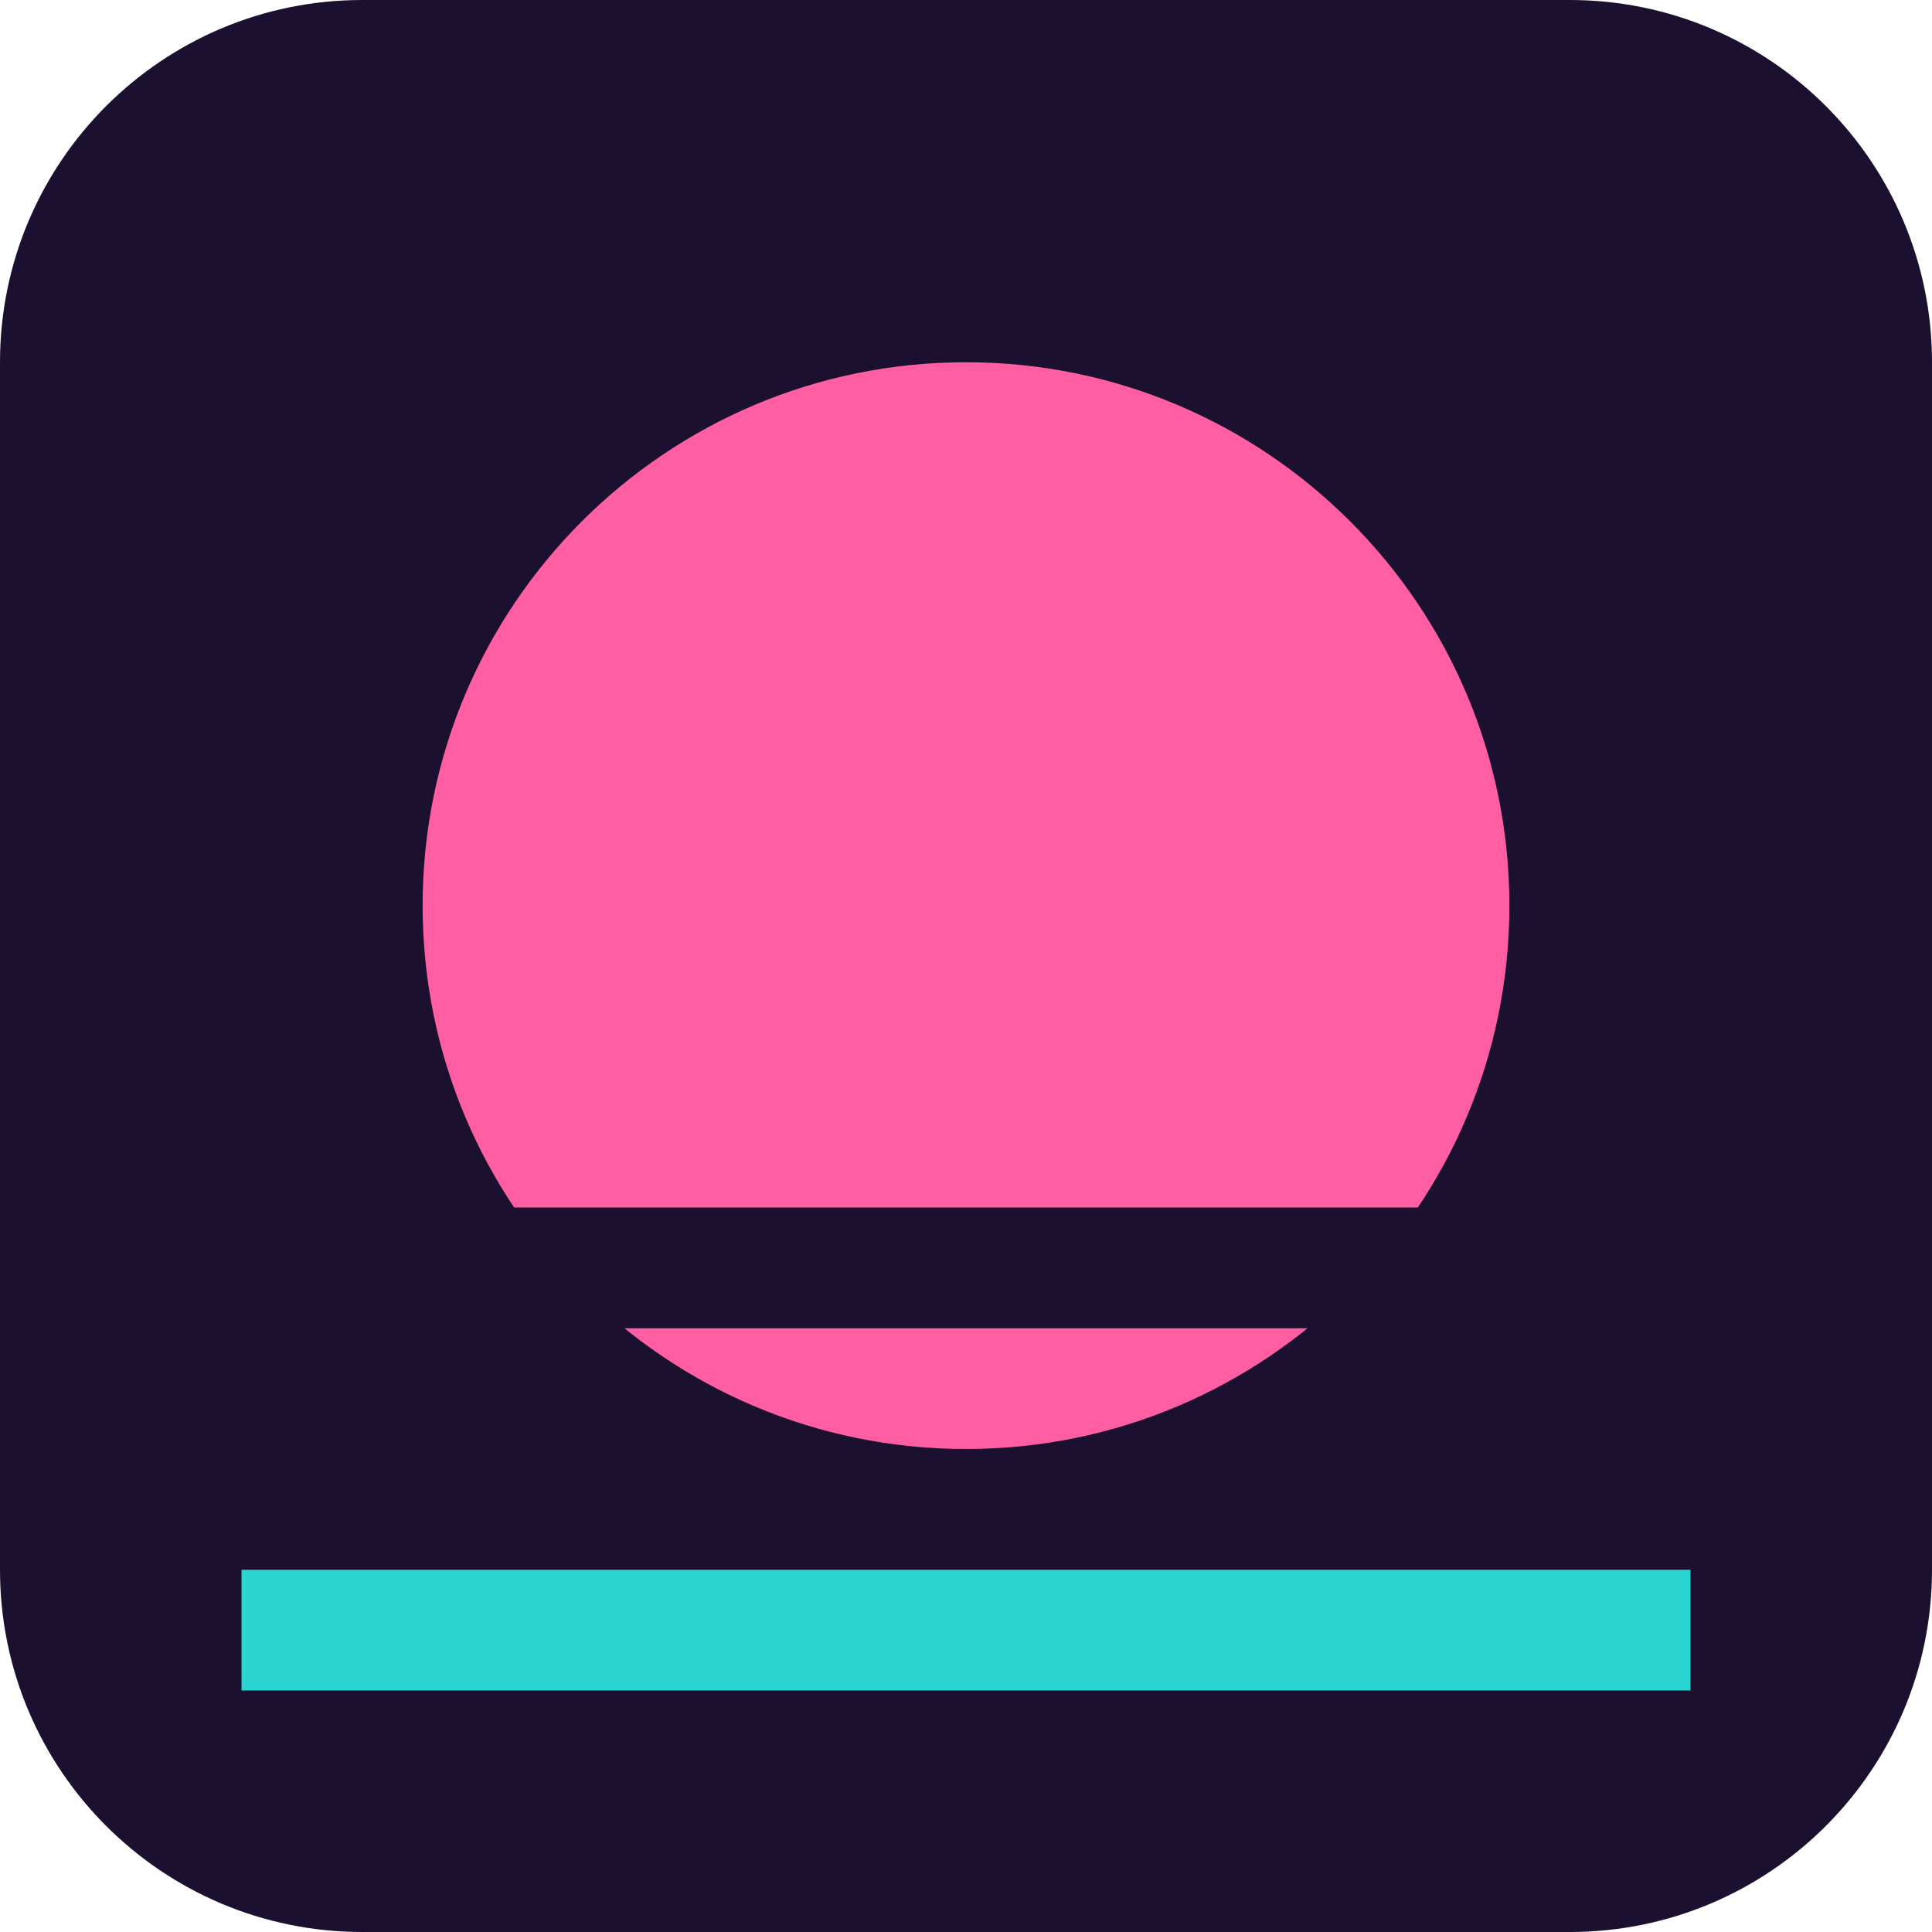
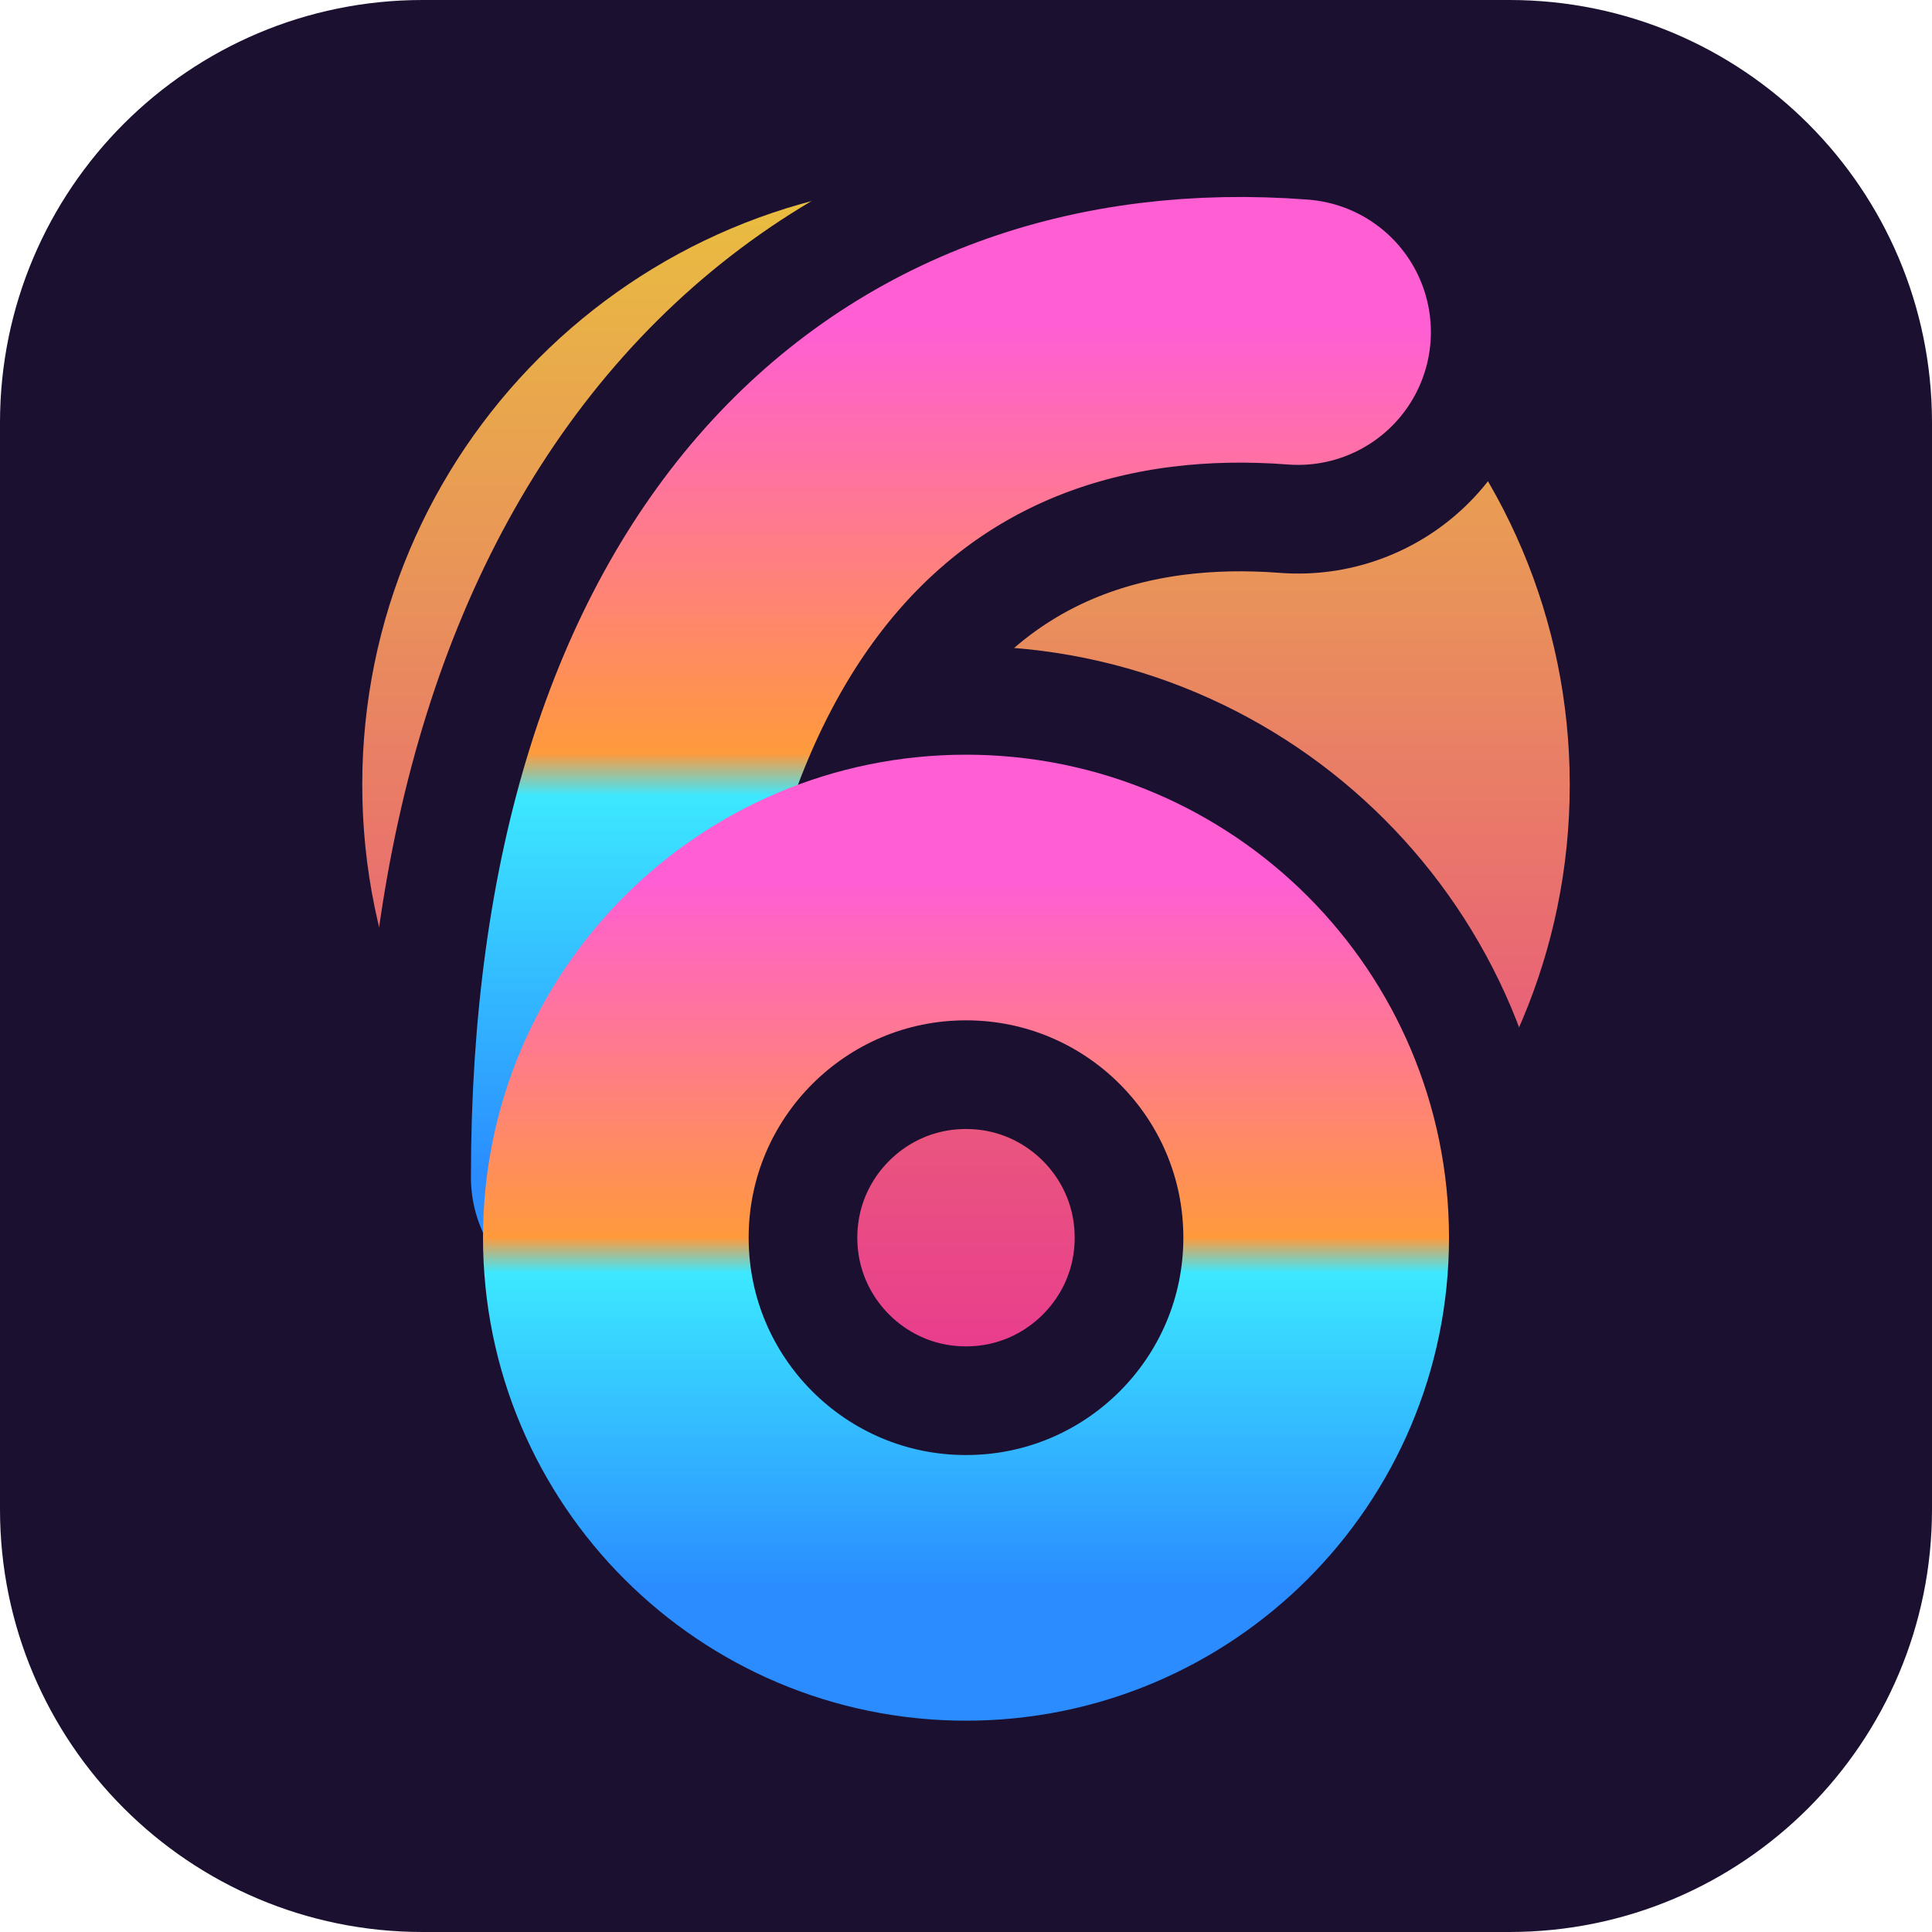
<svg xmlns="http://www.w3.org/2000/svg" viewBox="0 0 32 32">
-   <rect width="32" height="32" rx="6" fill="#1b1030" />
-   <circle cx="16" cy="15" r="9" fill="#ff5fa2" />
-   <path d="M4 20h24v2H4zm0 4h24v2H4z" fill="#1b1030" />
-   <path d="M4 26h24v2H4z" fill="#2ad4d0" />
+   <defs>
+     <linearGradient id="s" x1="0" y1="0" x2="0" y2="1">
+       <stop offset="0" stop-color="#ffd23f" />
+       <stop offset="1" stop-color="#ff3d9a" />
+     </linearGradient>
+     <linearGradient id="n" x1="0" y1="0" x2="0" y2="1">
+       <stop offset="0" stop-color="#ff5fd2" />
+       <stop offset=".5" stop-color="#ff9a3c" />
+       <stop offset=".55" stop-color="#3ce8ff" />
+       <stop offset="1" stop-color="#2a8cff" />
+     </linearGradient>
+   </defs>
+   <rect width="32" height="32" rx="7" fill="#1b1030" />
+   <circle cx="16" cy="13" r="10" fill="url(#s)" opacity=".9" />
+   <g fill="none" stroke-linecap="round">
+     <path d="M21.5 5.5C15 5 10 9.5 10 19.5" stroke="#1b1030" stroke-width="8" />
+     <circle cx="16" cy="20.5" r="5.8" stroke="#1b1030" stroke-width="8" />
+     <path d="M21.5 5.5C15 5 10 9.5 10 19.5" stroke="url(#n)" stroke-width="4.4" />
+     <circle cx="16" cy="20.5" r="5.8" stroke="url(#n)" stroke-width="4.4" />
+   </g>
</svg>
